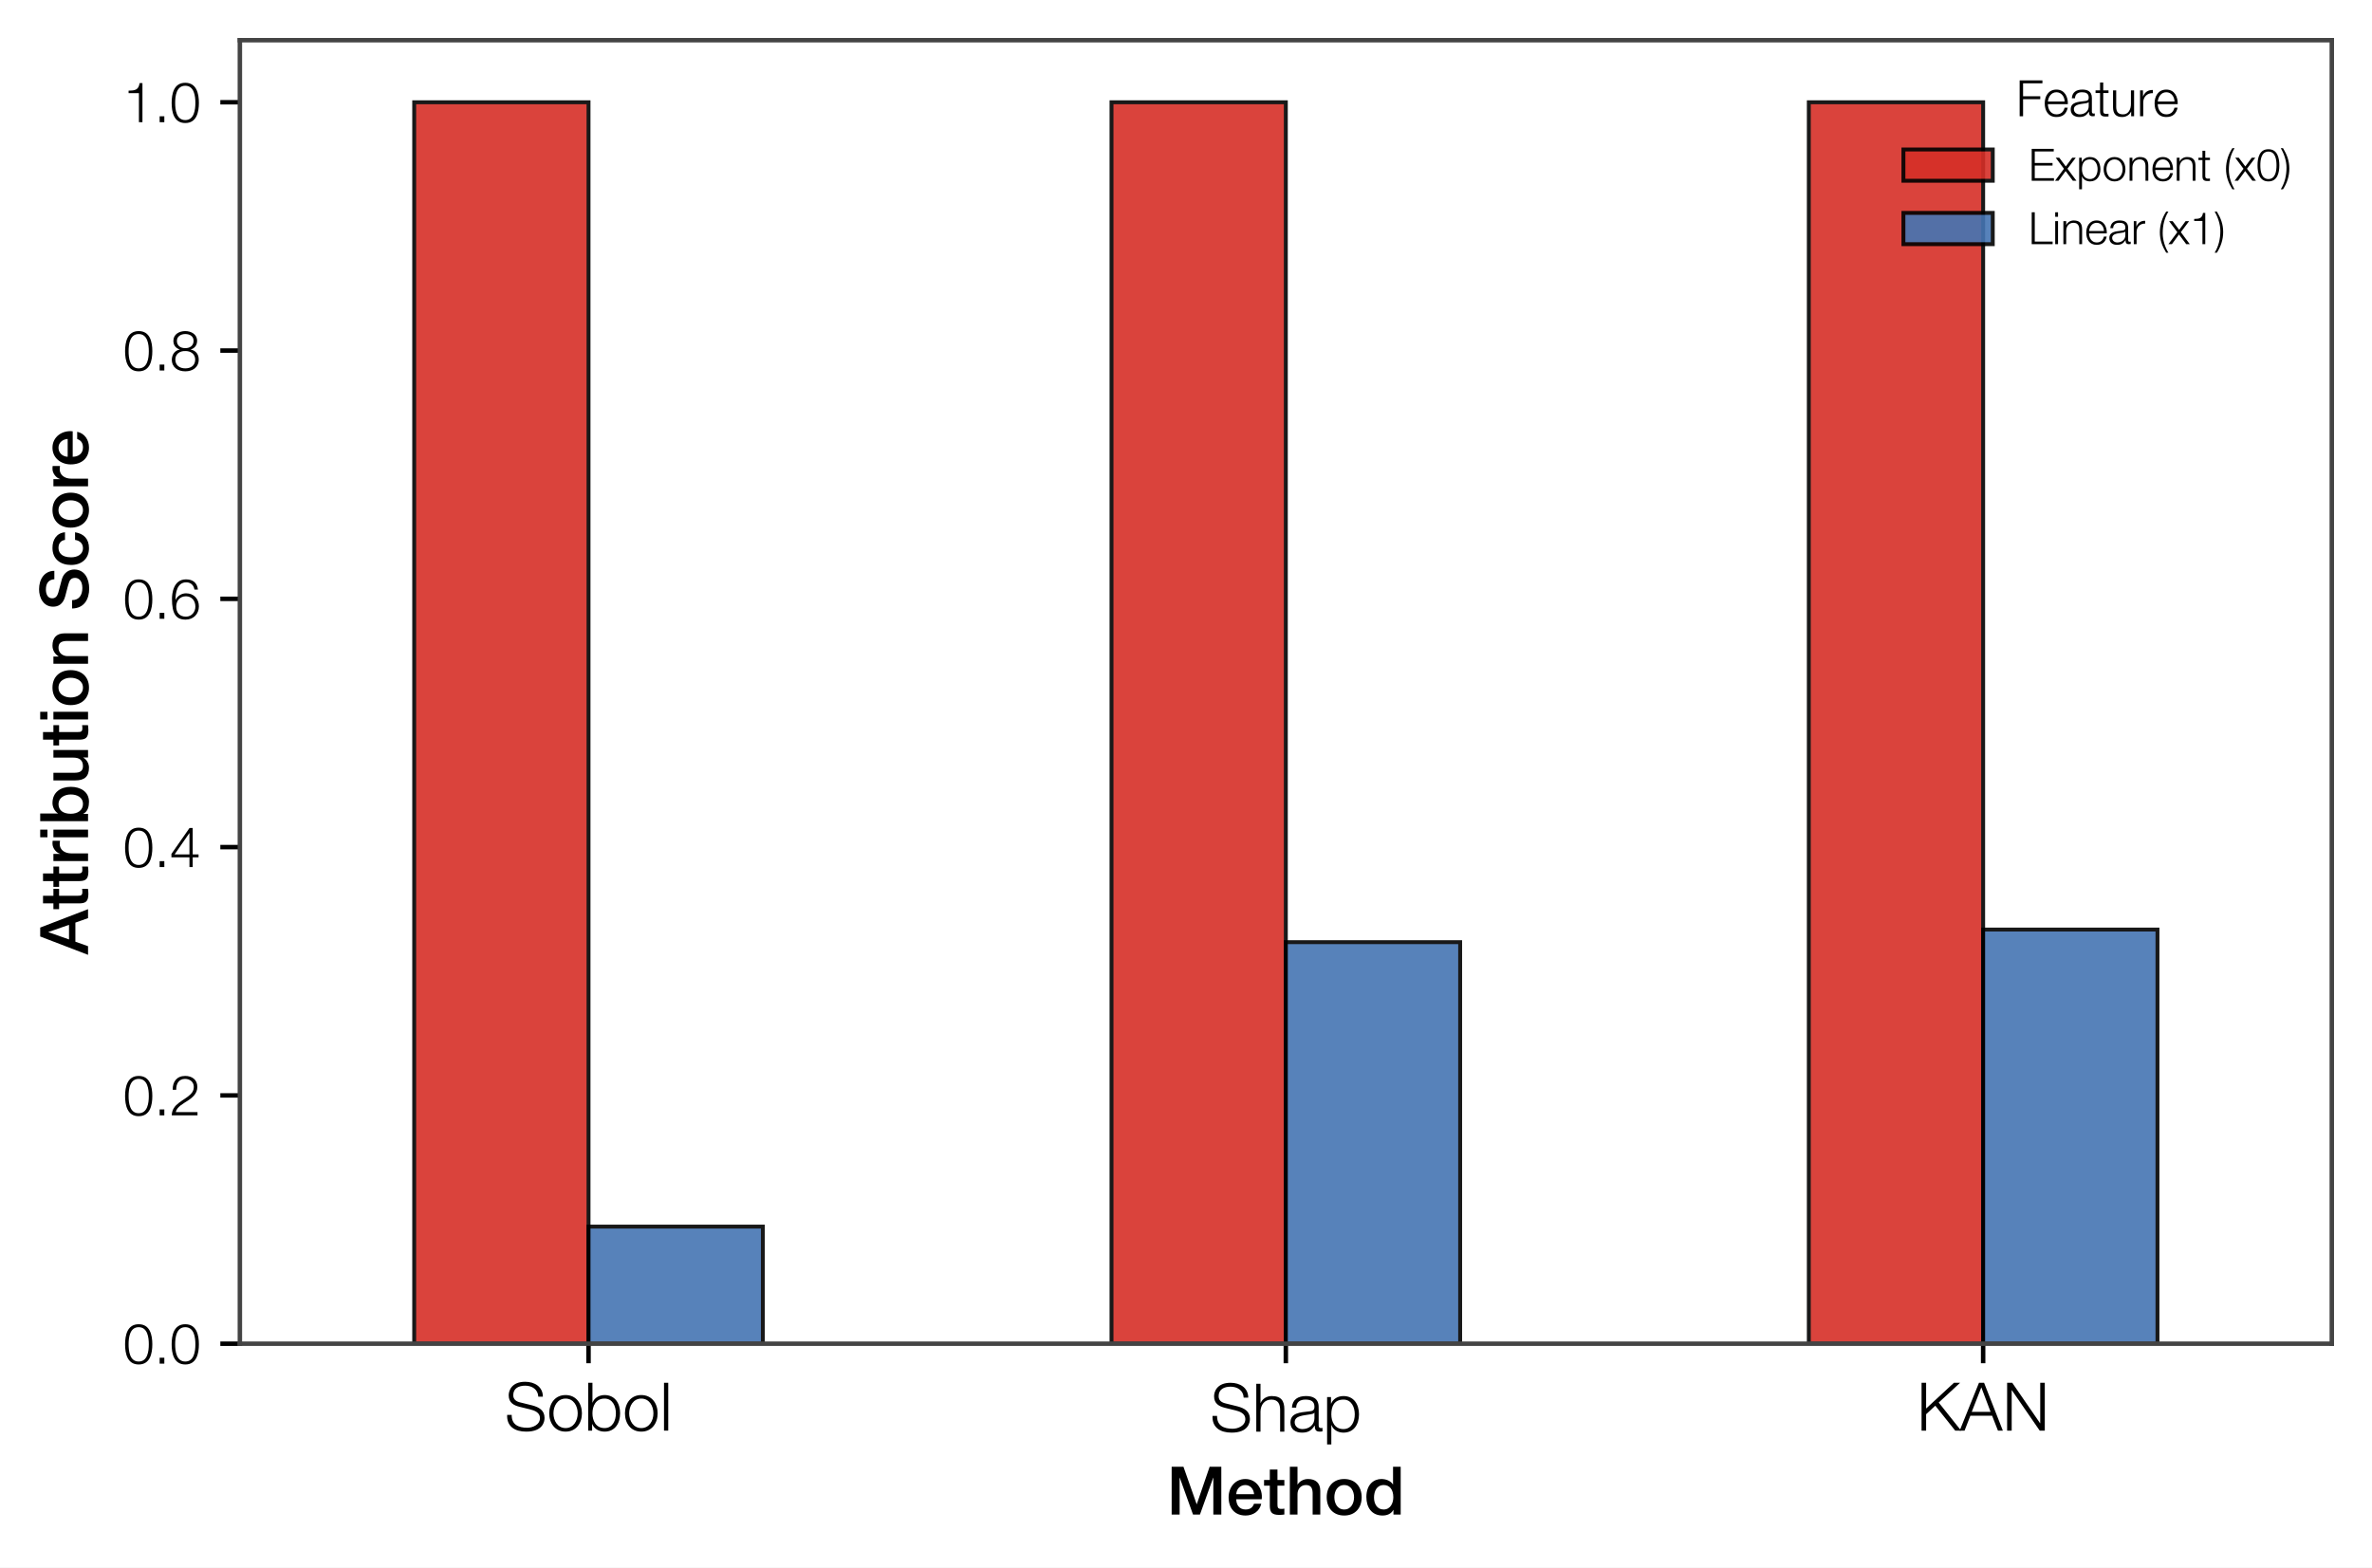
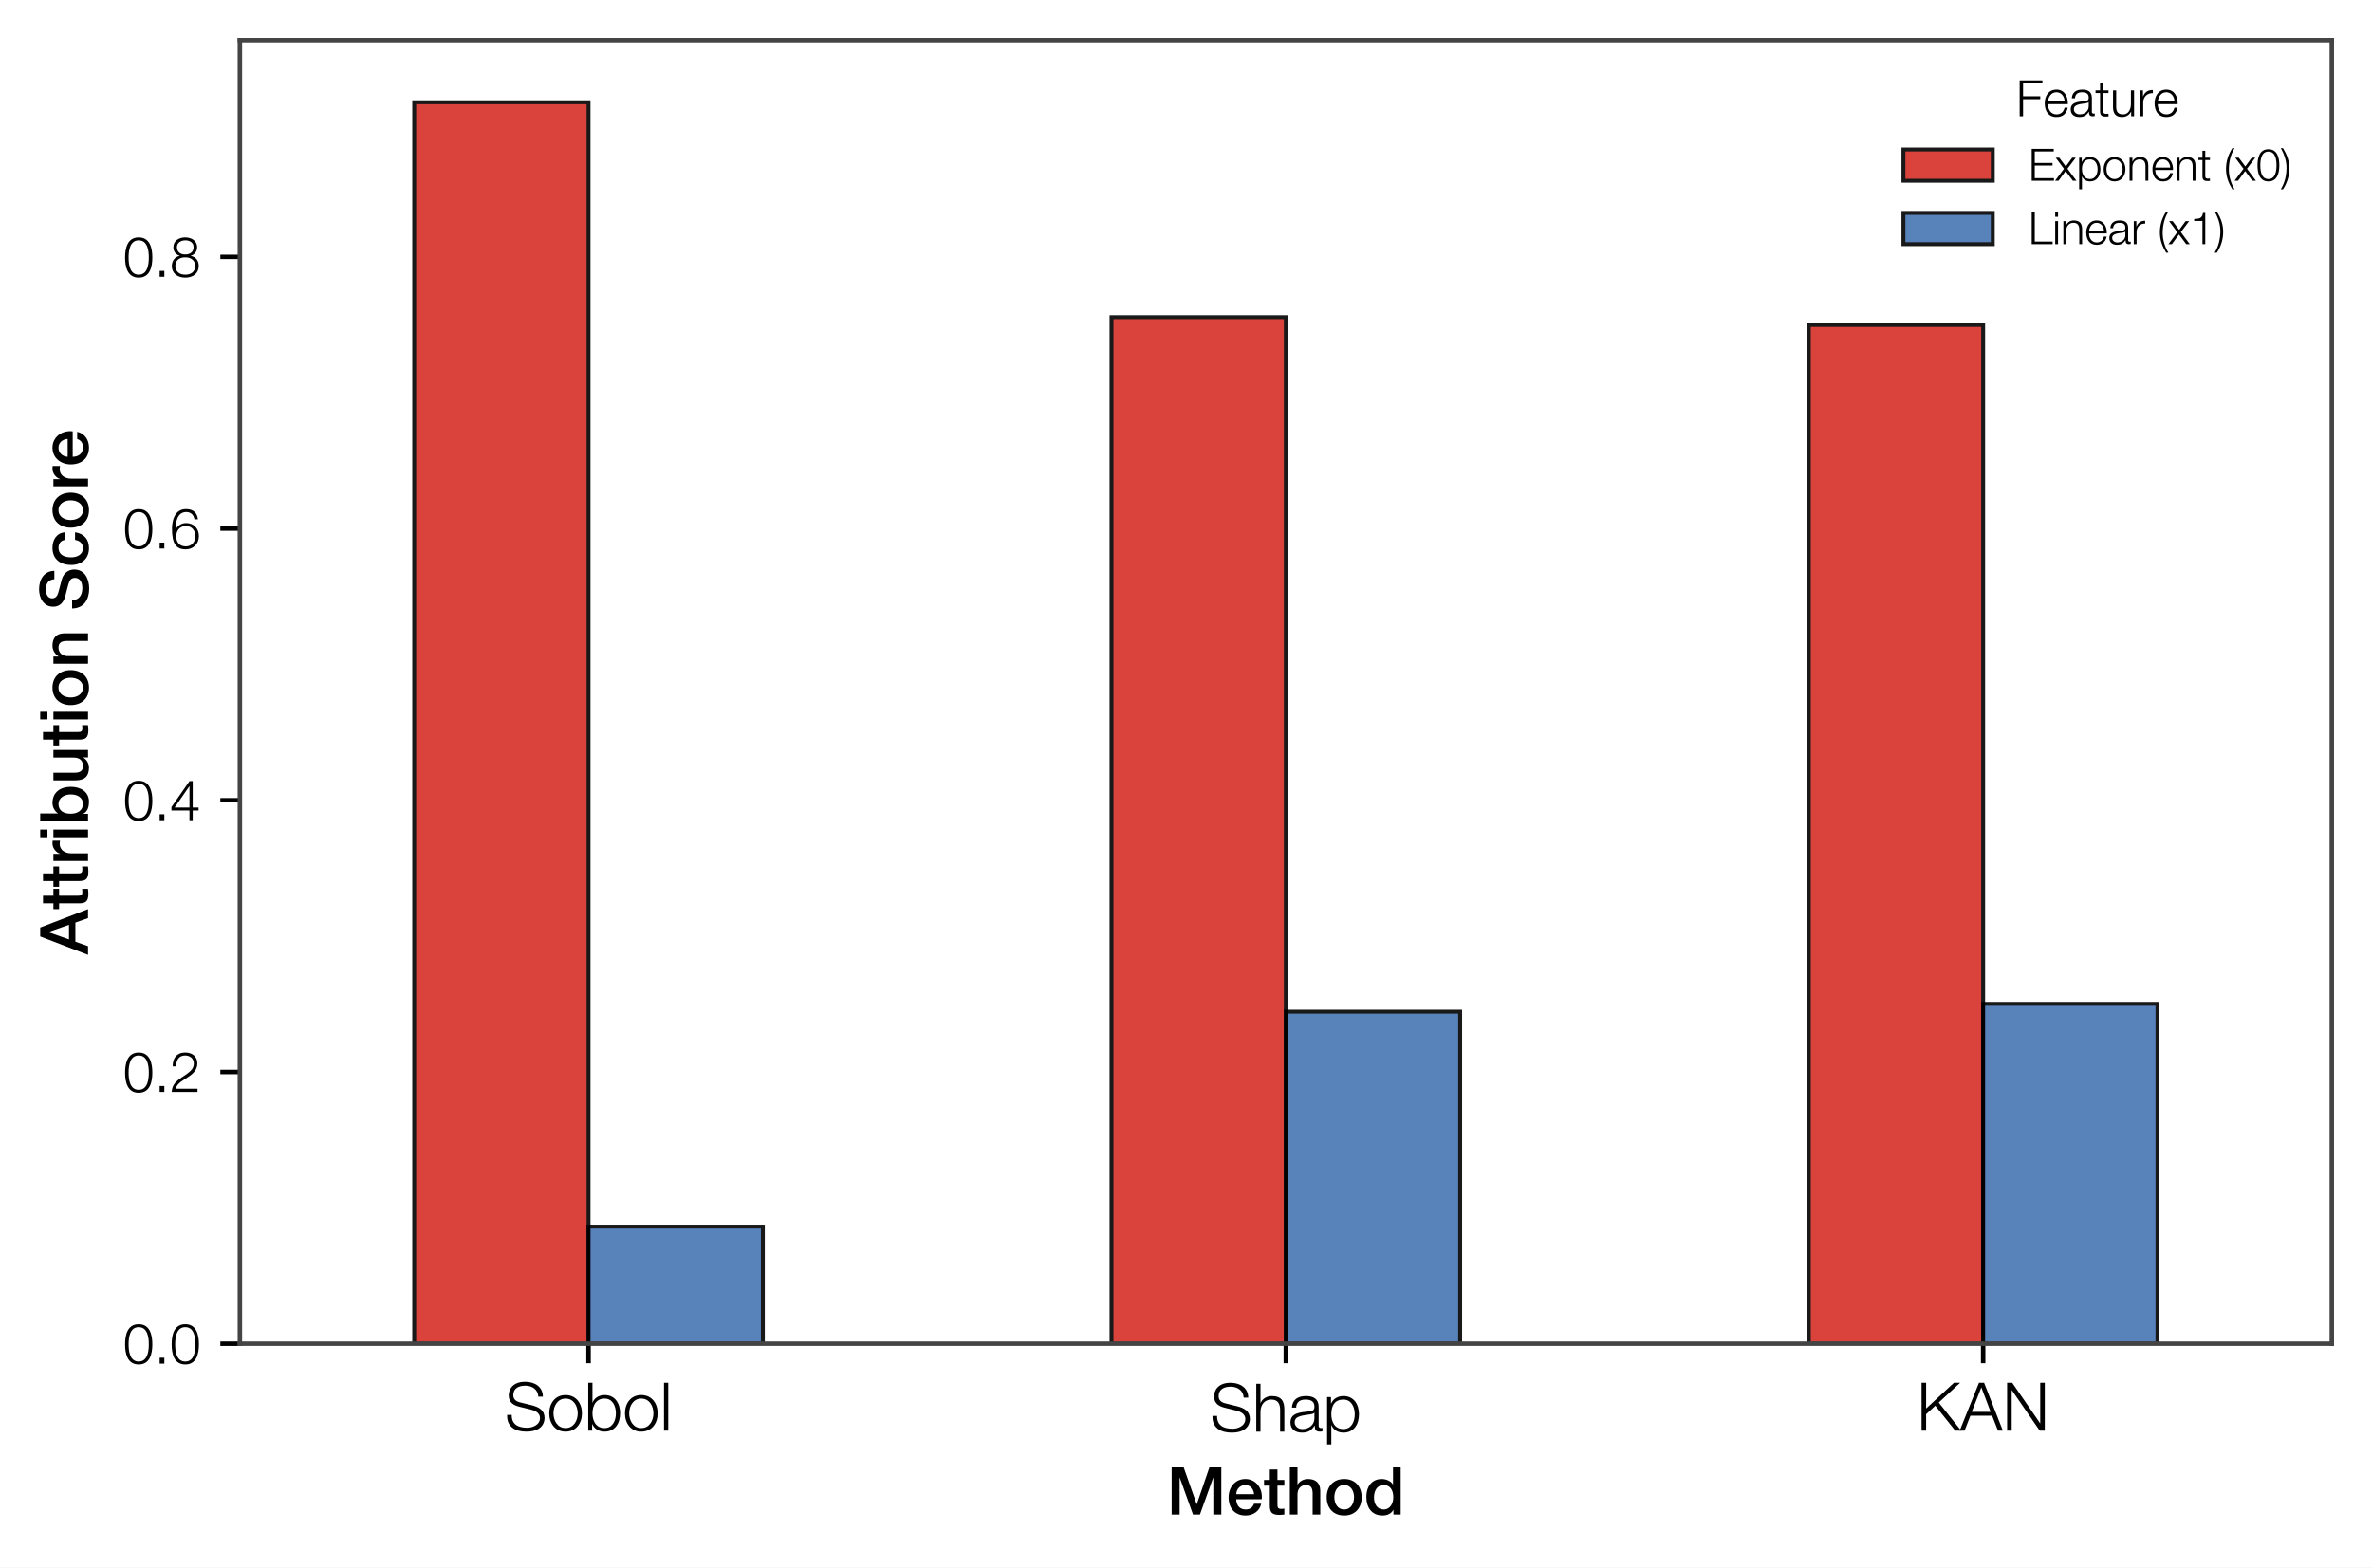
<svg xmlns="http://www.w3.org/2000/svg" xmlns:xlink="http://www.w3.org/1999/xlink" width="424.8pt" height="280.8pt" viewBox="0 0 424.8 280.8" version="1.1">
  <defs>
    <style type="text/css">*{stroke-linejoin: round; stroke-linecap: butt}</style>
  </defs>
  <g id="figure_1">
    <g id="patch_1">
      <path d="M 0 280.8  L 424.8 280.8  L 424.8 0  L 0 0  z " style="fill: #ffffff" />
    </g>
    <g id="axes_1">
      <g id="patch_2">
        <path d="M 42.958 240.7  L 417.6 240.7  L 417.6 7.2  L 42.958 7.2  z " style="fill: #ffffff" />
      </g>
      <g id="patch_3">
-         <path d="M 74.179 240.7  L 105.399 240.7  L 105.399 18.319  L 74.179 18.319  z " clip-path="url(#pdb4e230edb)" style="fill: #d62f27; opacity: 0.9; stroke: #000000; stroke-width: 0.7; stroke-linejoin: miter" />
+         <path d="M 74.179 240.7  L 105.399 240.7  L 105.399 18.319  L 74.179 18.319  z " clip-path="url(#pe1577334d4)" style="fill: #d62f27; opacity: 0.9; stroke: #000000; stroke-width: 0.7; stroke-linejoin: miter" />
      </g>
      <g id="patch_4">
-         <path d="M 199.059 240.7  L 230.279 240.7  L 230.279 18.319  L 199.059 18.319  z " clip-path="url(#pdb4e230edb)" style="fill: #d62f27; opacity: 0.9; stroke: #000000; stroke-width: 0.7; stroke-linejoin: miter" />
+         <path d="M 199.059 240.7  L 230.279 240.7  L 230.279 56.818  L 199.059 56.818  z " clip-path="url(#pe1577334d4)" style="fill: #d62f27; opacity: 0.9; stroke: #000000; stroke-width: 0.7; stroke-linejoin: miter" />
      </g>
      <g id="patch_5">
-         <path d="M 323.94 240.7  L 355.16 240.7  L 355.16 18.319  L 323.94 18.319  z " clip-path="url(#pdb4e230edb)" style="fill: #d62f27; opacity: 0.9; stroke: #000000; stroke-width: 0.7; stroke-linejoin: miter" />
+         <path d="M 323.94 240.7  L 355.16 240.7  L 355.16 58.218  L 323.94 58.218  z " clip-path="url(#pe1577334d4)" style="fill: #d62f27; opacity: 0.9; stroke: #000000; stroke-width: 0.7; stroke-linejoin: miter" />
      </g>
      <g id="patch_6">
-         <path d="M 105.399 240.7  L 136.619 240.7  L 136.619 219.723  L 105.399 219.723  z " clip-path="url(#pdb4e230edb)" style="fill: #4574b3; opacity: 0.9; stroke: #000000; stroke-width: 0.7; stroke-linejoin: miter" />
+         <path d="M 105.399 240.7  L 136.619 240.7  L 136.619 219.723  L 105.399 219.723  z " clip-path="url(#pe1577334d4)" style="fill: #4574b3; opacity: 0.9; stroke: #000000; stroke-width: 0.7; stroke-linejoin: miter" />
      </g>
      <g id="patch_7">
-         <path d="M 230.279 240.7  L 261.499 240.7  L 261.499 168.772  L 230.279 168.772  z " clip-path="url(#pdb4e230edb)" style="fill: #4574b3; opacity: 0.9; stroke: #000000; stroke-width: 0.7; stroke-linejoin: miter" />
+         <path d="M 230.279 240.7  L 261.499 240.7  L 261.499 181.224  L 230.279 181.224  z " clip-path="url(#pe1577334d4)" style="fill: #4574b3; opacity: 0.9; stroke: #000000; stroke-width: 0.7; stroke-linejoin: miter" />
      </g>
      <g id="patch_8">
-         <path d="M 355.16 240.7  L 386.38 240.7  L 386.38 166.513  L 355.16 166.513  z " clip-path="url(#pdb4e230edb)" style="fill: #4574b3; opacity: 0.9; stroke: #000000; stroke-width: 0.7; stroke-linejoin: miter" />
+         <path d="M 355.16 240.7  L 386.38 240.7  L 386.38 179.824  L 355.16 179.824  z " clip-path="url(#pe1577334d4)" style="fill: #4574b3; opacity: 0.9; stroke: #000000; stroke-width: 0.7; stroke-linejoin: miter" />
      </g>
      <g id="matplotlib.axis_1">
        <g id="xtick_1">
          <g id="line2d_1">
            <defs>
-               <path id="m192deec388" d="M 0 0  L 0 3.5  " style="stroke: #000000; stroke-width: 0.8" />
-             </defs>
-             <g>
-               <use xlink:href="#m192deec388" x="105.399" y="240.7" style="stroke: #000000; stroke-width: 0.8" />
+               <path id="m409b946db1" d="M 0 0  L 0 3.5  " style="stroke: #000000; stroke-width: 0.8" />
+             </defs>
+             <g>
+               <use xlink:href="#m409b946db1" x="105.399" y="240.7" style="stroke: #000000; stroke-width: 0.8" />
            </g>
          </g>
          <g id="text_1">
            <g transform="translate(90.39307 256.2688) scale(0.12 -0.12)">
              <defs>
                <path id="HelveticaNeueLTPro-Lt-53" d="M 230 1504  C 179 390 973 -96 2054 -96  C 3674 -96 3802 896 3802 1210  C 3802 1952 3264 2240 2618 2413  L 1504 2688  C 1126 2771 813 2957 813 3386  C 813 4064 1363 4294 1958 4294  C 2611 4294 3174 3936 3206 3245  L 3642 3245  C 3642 4186 2861 4666 1952 4666  C 666 4666 378 3827 378 3379  C 378 2662 870 2413 1408 2278  L 2426 2029  C 2854 1926 3366 1722 3366 1203  C 3366 538 2637 275 2157 275  C 1318 275 646 563 666 1504  L 230 1504  z " transform="scale(0.015625)" />
                <path id="HelveticaNeueLTPro-Lt-6f" d="M 1779 3059  C 2547 3059 2938 2349 2938 1651  C 2938 954 2547 243 1779 243  C 1011 243 621 954 621 1651  C 621 2349 1011 3059 1779 3059  z M 1779 3398  C 774 3398 218 2598 218 1651  C 218 704 774 -96 1779 -96  C 2784 -96 3341 704 3341 1651  C 3341 2598 2784 3398 1779 3398  z " transform="scale(0.015625)" />
                <path id="HelveticaNeueLTPro-Lt-62" d="M 384 0  L 755 0  L 755 627  L 768 627  C 954 173 1408 -96 1946 -96  C 2950 -96 3430 710 3430 1651  C 3430 2592 2950 3398 1946 3398  C 1459 3398 966 3149 800 2675  L 787 2675  L 787 4570  L 384 4570  L 384 0  z M 3027 1651  C 3027 966 2714 243 1946 243  C 1094 243 787 966 787 1651  C 787 2336 1094 3059 1946 3059  C 2714 3059 3027 2336 3027 1651  z " transform="scale(0.015625)" />
                <path id="HelveticaNeueLTPro-Lt-6c" d="M 390 0  L 794 0  L 794 4570  L 390 4570  L 390 0  z " transform="scale(0.015625)" />
              </defs>
              <use xlink:href="#HelveticaNeueLTPro-Lt-53" />
              <use xlink:href="#HelveticaNeueLTPro-Lt-6f" x="63" />
              <use xlink:href="#HelveticaNeueLTPro-Lt-62" x="118.6" />
              <use xlink:href="#HelveticaNeueLTPro-Lt-6f" x="176" />
              <use xlink:href="#HelveticaNeueLTPro-Lt-6c" x="231.6" />
            </g>
          </g>
        </g>
        <g id="xtick_2">
          <g id="line2d_2">
            <g>
-               <use xlink:href="#m192deec388" x="230.279" y="240.7" style="stroke: #000000; stroke-width: 0.8" />
+               <use xlink:href="#m409b946db1" x="230.279" y="240.7" style="stroke: #000000; stroke-width: 0.8" />
            </g>
          </g>
          <g id="text_2">
            <g transform="translate(216.7183 256.4488) scale(0.12 -0.12)">
              <defs>
                <path id="HelveticaNeueLTPro-Lt-68" d="M 378 0  L 781 0  L 781 1926  C 800 2573 1171 3059 1818 3059  C 2470 3059 2656 2624 2656 2061  L 2656 0  L 3059 0  L 3059 2125  C 3059 2912 2778 3398 1850 3398  C 1382 3398 947 3130 794 2733  L 781 2733  L 781 4570  L 378 4570  L 378 0  z " transform="scale(0.015625)" />
                <path id="HelveticaNeueLTPro-Lt-61" d="M 749 2291  C 768 2829 1126 3059 1632 3059  C 2112 3059 2496 2925 2496 2381  C 2496 2022 2310 1965 1978 1933  C 1107 1830 205 1792 205 870  C 205 205 698 -96 1312 -96  C 1952 -96 2227 147 2515 576  L 2528 576  C 2528 237 2592 0 3002 0  C 3110 0 3168 6 3264 26  L 3264 365  C 3219 346 3181 339 3136 339  C 2976 339 2899 422 2899 582  L 2899 2336  C 2899 3226 2266 3398 1683 3398  C 922 3398 390 3066 346 2291  L 749 2291  z M 2496 1280  C 2496 634 1965 243 1344 243  C 960 243 608 493 608 896  C 608 1536 1459 1536 2144 1658  C 2253 1677 2432 1709 2483 1805  L 2496 1805  L 2496 1280  z " transform="scale(0.015625)" />
                <path id="HelveticaNeueLTPro-Lt-70" d="M 384 -1222  L 787 -1222  L 787 627  L 800 627  C 973 147 1459 -96 1946 -96  C 2950 -96 3430 710 3430 1651  C 3430 2592 2950 3398 1946 3398  C 1408 3398 954 3130 768 2675  L 755 2675  L 755 3302  L 384 3302  L 384 -1222  z M 3027 1651  C 3027 966 2714 243 1946 243  C 1094 243 787 966 787 1651  C 787 2400 1050 3059 1946 3059  C 2714 3059 3027 2336 3027 1651  z " transform="scale(0.015625)" />
              </defs>
              <use xlink:href="#HelveticaNeueLTPro-Lt-53" />
              <use xlink:href="#HelveticaNeueLTPro-Lt-68" x="63" />
              <use xlink:href="#HelveticaNeueLTPro-Lt-61" x="116.7" />
              <use xlink:href="#HelveticaNeueLTPro-Lt-70" x="168.6" />
            </g>
          </g>
        </g>
        <g id="xtick_3">
          <g id="line2d_3">
            <g>
-               <use xlink:href="#m192deec388" x="355.16" y="240.7" style="stroke: #000000; stroke-width: 0.8" />
+               <use xlink:href="#m409b946db1" x="355.16" y="240.7" style="stroke: #000000; stroke-width: 0.8" />
            </g>
          </g>
          <g id="text_3">
            <g transform="translate(343.2676 256.2688) scale(0.12 -0.12)">
              <defs>
                <path id="HelveticaNeueLTPro-Lt-4b" d="M 461 0  L 896 0  L 896 1568  L 1773 2381  L 3674 0  L 4237 0  L 2099 2682  L 4141 4570  L 3552 4570  L 896 2112  L 896 4570  L 461 4570  L 461 0  z " transform="scale(0.015625)" />
                <path id="HelveticaNeueLTPro-Lt-41" d="M 2022 4134  L 2906 1792  L 1107 1792  L 2022 4134  z M -45 0  L 422 0  L 973 1421  L 3053 1421  L 3610 0  L 4077 0  L 2285 4570  L 1798 4570  L -45 0  z " transform="scale(0.015625)" />
                <path id="HelveticaNeueLTPro-Lt-4e" d="M 454 0  L 890 0  L 890 3866  L 902 3866  L 3565 0  L 4051 0  L 4051 4570  L 3616 4570  L 3616 704  L 3603 704  L 941 4570  L 454 4570  L 454 0  z " transform="scale(0.015625)" />
              </defs>
              <use xlink:href="#HelveticaNeueLTPro-Lt-4b" />
              <use xlink:href="#HelveticaNeueLTPro-Lt-41" x="64.8" />
              <use xlink:href="#HelveticaNeueLTPro-Lt-4e" x="127.8" />
            </g>
          </g>
        </g>
        <g id="text_4">
          <g transform="translate(208.9436 271.3087) scale(0.12 -0.12)">
            <defs>
              <path id="HelveticaNeueLTPro-Md-4d" d="M 474 0  L 1235 0  L 1235 3526  L 1248 3526  L 2515 0  L 3174 0  L 4442 3526  L 4454 3526  L 4454 0  L 5216 0  L 5216 4570  L 4102 4570  L 2874 992  L 2861 992  L 1600 4570  L 474 4570  L 474 0  z " transform="scale(0.015625)" />
              <path id="HelveticaNeueLTPro-Md-65" d="M 954 1946  C 973 2438 1318 2822 1824 2822  C 2323 2822 2624 2406 2656 1946  L 954 1946  z M 3386 1466  C 3507 2458 2867 3398 1824 3398  C 838 3398 224 2592 224 1651  C 224 627 800 -90 1843 -90  C 2560 -90 3187 314 3341 1037  L 2650 1037  C 2522 672 2272 486 1843 486  C 1235 486 954 947 954 1466  L 3386 1466  z " transform="scale(0.015625)" />
              <path id="HelveticaNeueLTPro-Md-74" d="M 51 2765  L 602 2765  L 602 813  C 621 262 749 -32 1517 -32  C 1677 -32 1830 -13 1990 6  L 1990 570  C 1888 544 1786 544 1683 544  C 1357 544 1331 698 1331 998  L 1331 2765  L 1990 2765  L 1990 3309  L 1331 3309  L 1331 4301  L 602 4301  L 602 3309  L 51 3309  L 51 2765  z " transform="scale(0.015625)" />
              <path id="HelveticaNeueLTPro-Md-68" d="M 384 0  L 1114 0  L 1114 1952  C 1114 2438 1427 2822 1914 2822  C 2349 2822 2541 2598 2560 2080  L 2560 0  L 3290 0  L 3290 2272  C 3290 3021 2842 3398 2118 3398  C 1683 3398 1306 3174 1126 2874  L 1114 2874  L 1114 4570  L 384 4570  L 384 0  z " transform="scale(0.015625)" />
              <path id="HelveticaNeueLTPro-Md-6f" d="M 1901 -90  C 2957 -90 3571 640 3571 1658  C 3571 2662 2957 3398 1901 3398  C 845 3398 230 2662 230 1658  C 230 640 845 -90 1901 -90  z M 1901 486  C 1248 486 960 1082 960 1658  C 960 2227 1248 2822 1901 2822  C 2554 2822 2842 2227 2842 1658  C 2842 1082 2554 486 1901 486  z " transform="scale(0.015625)" />
              <path id="HelveticaNeueLTPro-Md-64" d="M 3501 4570  L 2771 4570  L 2771 2880  L 2758 2880  C 2534 3245 2067 3398 1658 3398  C 934 3398 224 2880 224 1677  C 224 685 730 -90 1773 -90  C 2189 -90 2598 64 2797 448  L 2810 448  L 2810 0  L 3501 0  L 3501 4570  z M 954 1619  C 954 2208 1197 2822 1882 2822  C 2445 2822 2797 2394 2797 1658  C 2797 1082 2515 486 1869 486  C 1235 486 954 1050 954 1619  z " transform="scale(0.015625)" />
            </defs>
            <use xlink:href="#HelveticaNeueLTPro-Md-4d" />
            <use xlink:href="#HelveticaNeueLTPro-Md-65" x="88.9" />
            <use xlink:href="#HelveticaNeueLTPro-Md-74" x="144.5" />
            <use xlink:href="#HelveticaNeueLTPro-Md-68" x="177.8" />
            <use xlink:href="#HelveticaNeueLTPro-Md-6f" x="235.2" />
            <use xlink:href="#HelveticaNeueLTPro-Md-64" x="294.5" />
          </g>
        </g>
      </g>
      <g id="matplotlib.axis_2">
        <g id="ytick_1">
          <g id="line2d_4">
            <defs>
-               <path id="mac57447019" d="M 0 0  L -3.5 0  " style="stroke: #000000; stroke-width: 0.8" />
-             </defs>
-             <g>
-               <use xlink:href="#mac57447019" x="42.958" y="240.7" style="stroke: #000000; stroke-width: 0.8" />
+               <path id="mbdcf004b7e" d="M 0 0  L -3.5 0  " style="stroke: #000000; stroke-width: 0.8" />
+             </defs>
+             <g>
+               <use xlink:href="#mbdcf004b7e" x="42.958" y="240.7" style="stroke: #000000; stroke-width: 0.8" />
            </g>
          </g>
          <g id="text_5">
            <g transform="translate(22.06 244.2703) scale(0.1 -0.1)">
              <defs>
                <path id="HelveticaNeueLTPro-Lt-30" d="M 1779 4518  C 474 4518 218 3258 218 2208  C 218 1165 474 -96 1779 -96  C 3085 -96 3341 1165 3341 2214  C 3341 3258 3085 4518 1779 4518  z M 1779 4179  C 2803 4179 2938 2989 2938 2214  C 2938 1434 2803 243 1779 243  C 755 243 621 1434 621 2214  C 621 2989 755 4179 1779 4179  z " transform="scale(0.015625)" />
                <path id="HelveticaNeueLTPro-Lt-2e" d="M 1158 0  L 1158 678  L 621 678  L 621 0  L 1158 0  z " transform="scale(0.015625)" />
              </defs>
              <use xlink:href="#HelveticaNeueLTPro-Lt-30" />
              <use xlink:href="#HelveticaNeueLTPro-Lt-2e" x="55.6" />
              <use xlink:href="#HelveticaNeueLTPro-Lt-30" x="83.4" />
            </g>
          </g>
        </g>
        <g id="ytick_2">
          <g id="line2d_5">
            <g>
-               <use xlink:href="#mac57447019" x="42.958" y="196.224" style="stroke: #000000; stroke-width: 0.8" />
+               <use xlink:href="#mbdcf004b7e" x="42.958" y="192.028" style="stroke: #000000; stroke-width: 0.8" />
            </g>
          </g>
          <g id="text_6">
-             <g transform="translate(22.06 199.7941) scale(0.1 -0.1)">
+             <g transform="translate(22.06 195.5987) scale(0.1 -0.1)">
              <defs>
                <path id="HelveticaNeueLTPro-Lt-32" d="M 3181 371  L 691 371  C 794 966 1600 1376 2035 1664  C 2624 2042 3162 2509 3162 3258  C 3162 4090 2554 4518 1773 4518  C 800 4518 320 3853 339 2931  L 742 2931  C 723 3590 1018 4179 1754 4179  C 2298 4179 2758 3846 2758 3264  C 2758 2906 2637 2669 2387 2419  C 1632 1664 256 1331 230 0  L 3181 0  L 3181 371  z " transform="scale(0.015625)" />
              </defs>
              <use xlink:href="#HelveticaNeueLTPro-Lt-30" />
              <use xlink:href="#HelveticaNeueLTPro-Lt-2e" x="55.6" />
              <use xlink:href="#HelveticaNeueLTPro-Lt-32" x="83.4" />
            </g>
          </g>
        </g>
        <g id="ytick_3">
          <g id="line2d_6">
            <g>
-               <use xlink:href="#mac57447019" x="42.958" y="151.748" style="stroke: #000000; stroke-width: 0.8" />
+               <use xlink:href="#mbdcf004b7e" x="42.958" y="143.357" style="stroke: #000000; stroke-width: 0.8" />
            </g>
          </g>
          <g id="text_7">
-             <g transform="translate(22.06 155.3179) scale(0.1 -0.1)">
+             <g transform="translate(22.06 146.9271) scale(0.1 -0.1)">
              <defs>
                <path id="HelveticaNeueLTPro-Lt-34" d="M 557 1453  L 2246 3891  L 2259 3891  L 2259 1453  L 557 1453  z M 192 1114  L 2259 1114  L 2259 0  L 2630 0  L 2630 1114  L 3302 1114  L 3302 1453  L 2630 1453  L 2630 4480  L 2266 4480  L 192 1504  L 192 1114  z " transform="scale(0.015625)" />
              </defs>
              <use xlink:href="#HelveticaNeueLTPro-Lt-30" />
              <use xlink:href="#HelveticaNeueLTPro-Lt-2e" x="55.6" />
              <use xlink:href="#HelveticaNeueLTPro-Lt-34" x="83.4" />
            </g>
          </g>
        </g>
        <g id="ytick_4">
          <g id="line2d_7">
            <g>
-               <use xlink:href="#mac57447019" x="42.958" y="107.271" style="stroke: #000000; stroke-width: 0.8" />
+               <use xlink:href="#mbdcf004b7e" x="42.958" y="94.685" style="stroke: #000000; stroke-width: 0.8" />
            </g>
          </g>
          <g id="text_8">
-             <g transform="translate(22.06 110.8417) scale(0.1 -0.1)">
+             <g transform="translate(22.06 98.25556) scale(0.1 -0.1)">
              <defs>
                <path id="HelveticaNeueLTPro-Lt-36" d="M 3232 3347  C 3136 4134 2650 4518 1856 4518  C 390 4518 256 2816 256 2285  C 256 538 736 -96 1824 -96  C 2714 -96 3341 550 3341 1421  C 3341 2291 2758 2918 1862 2918  C 1350 2918 883 2618 672 2176  L 659 2176  C 659 2989 845 4179 1894 4179  C 2413 4179 2758 3840 2829 3347  L 3232 3347  z M 1856 2579  C 2541 2579 2938 2048 2938 1395  C 2938 774 2502 243 1862 243  C 1075 243 742 755 742 1395  C 742 2054 1152 2579 1856 2579  z " transform="scale(0.015625)" />
              </defs>
              <use xlink:href="#HelveticaNeueLTPro-Lt-30" />
              <use xlink:href="#HelveticaNeueLTPro-Lt-2e" x="55.6" />
              <use xlink:href="#HelveticaNeueLTPro-Lt-36" x="83.4" />
            </g>
          </g>
        </g>
        <g id="ytick_5">
          <g id="line2d_8">
            <g>
-               <use xlink:href="#mac57447019" x="42.958" y="62.795" style="stroke: #000000; stroke-width: 0.8" />
+               <use xlink:href="#mbdcf004b7e" x="42.958" y="46.014" style="stroke: #000000; stroke-width: 0.8" />
            </g>
          </g>
          <g id="text_9">
-             <g transform="translate(22.06 66.36555) scale(0.1 -0.1)">
+             <g transform="translate(22.06 49.58398) scale(0.1 -0.1)">
              <defs>
                <path id="HelveticaNeueLTPro-Lt-38" d="M 1779 2566  C 1299 2547 819 2803 819 3398  C 819 3910 1286 4179 1779 4179  C 2317 4179 2733 3910 2733 3398  C 2733 2822 2272 2547 1779 2566  z M 3136 3398  C 3136 4166 2438 4518 1773 4518  C 1107 4518 416 4166 416 3398  C 416 2906 678 2560 1146 2413  L 1146 2400  C 589 2298 256 1843 237 1254  C 237 352 934 -96 1779 -96  C 2624 -96 3322 352 3322 1254  C 3322 1862 2989 2278 2406 2400  L 2406 2413  C 2867 2547 3136 2912 3136 3398  z M 1779 243  C 1146 243 640 582 640 1254  C 640 1907 1165 2246 1779 2227  C 2381 2246 2918 1894 2918 1254  C 2918 563 2413 243 1779 243  z " transform="scale(0.015625)" />
              </defs>
              <use xlink:href="#HelveticaNeueLTPro-Lt-30" />
              <use xlink:href="#HelveticaNeueLTPro-Lt-2e" x="55.6" />
              <use xlink:href="#HelveticaNeueLTPro-Lt-38" x="83.4" />
            </g>
          </g>
        </g>
-         <g id="ytick_6">
-           <g id="line2d_9">
-             <g>
-               <use xlink:href="#mac57447019" x="42.958" y="18.319" style="stroke: #000000; stroke-width: 0.8" />
-             </g>
-           </g>
-           <g id="text_10">
-             <g transform="translate(22.06 21.88936) scale(0.1 -0.1)">
-               <defs>
-                 <path id="HelveticaNeueLTPro-Lt-31" d="M 621 3328  L 1805 3328  L 1805 0  L 2208 0  L 2208 4480  L 1882 4480  C 1760 3661 1325 3635 621 3616  L 621 3328  z " transform="scale(0.015625)" />
-               </defs>
-               <use xlink:href="#HelveticaNeueLTPro-Lt-31" />
-               <use xlink:href="#HelveticaNeueLTPro-Lt-2e" x="55.6" />
-               <use xlink:href="#HelveticaNeueLTPro-Lt-30" x="83.4" />
-             </g>
-           </g>
-         </g>
-         <g id="text_11">
+         <g id="text_10">
          <g transform="translate(15.76875 170.9581) rotate(-90) scale(0.12 -0.12)">
            <defs>
              <path id="HelveticaNeueLTPro-Md-41" d="M -45 0  L 781 0  L 1210 1210  L 3034 1210  L 3462 0  L 4320 0  L 2560 4570  L 1709 4570  L -45 0  z M 2118 3782  L 2138 3782  L 2822 1818  L 1427 1818  L 2118 3782  z " transform="scale(0.015625)" />
              <path id="HelveticaNeueLTPro-Md-72" d="M 384 0  L 1114 0  L 1114 1574  C 1114 2310 1517 2707 2010 2707  C 2112 2707 2221 2694 2323 2675  L 2323 3379  C 2253 3386 2221 3398 2048 3398  C 1606 3398 1165 3021 1082 2669  L 1069 2669  L 1069 3309  L 384 3309  L 384 0  z " transform="scale(0.015625)" />
              <path id="HelveticaNeueLTPro-Md-69" d="M 403 3878  L 1133 3878  L 1133 4570  L 403 4570  L 403 3878  z M 403 0  L 1133 0  L 1133 3309  L 403 3309  L 403 0  z " transform="scale(0.015625)" />
              <path id="HelveticaNeueLTPro-Md-62" d="M 403 0  L 1094 0  L 1094 454  L 1107 454  C 1325 19 1805 -90 2253 -90  C 3226 -90 3680 742 3680 1638  C 3680 2611 3174 3398 2131 3398  C 1754 3398 1350 3200 1146 2880  L 1133 2880  L 1133 4570  L 403 4570  L 403 0  z M 2950 1651  C 2950 1075 2701 486 2035 486  C 1446 486 1107 986 1107 1651  C 1107 2362 1421 2822 2035 2822  C 2637 2822 2950 2246 2950 1651  z " transform="scale(0.015625)" />
              <path id="HelveticaNeueLTPro-Md-75" d="M 3290 3309  L 2560 3309  L 2560 1389  C 2560 877 2355 486 1747 486  C 1344 486 1114 698 1114 1280  L 1114 3309  L 384 3309  L 384 1210  C 384 339 749 -90 1619 -90  C 1984 -90 2381 128 2560 461  L 2573 461  L 2573 0  L 3290 0  L 3290 3309  z " transform="scale(0.015625)" />
              <path id="HelveticaNeueLTPro-Md-6e" d="M 384 0  L 1114 0  L 1114 1952  C 1114 2438 1427 2822 1914 2822  C 2349 2822 2541 2598 2560 2080  L 2560 0  L 3290 0  L 3290 2272  C 3290 3021 2842 3398 2118 3398  C 1683 3398 1312 3174 1088 2810  L 1075 2822  L 1075 3309  L 384 3309  L 384 0  z " transform="scale(0.015625)" />
              <path id="HelveticaNeueLTPro-Md-20" transform="scale(0.015625)" />
              <path id="HelveticaNeueLTPro-Md-53" d="M 211 1523  C 230 390 1075 -109 2118 -109  C 3021 -109 3936 301 3936 1325  C 3936 1811 3642 2304 3046 2490  C 2810 2560 1798 2822 1728 2842  C 1402 2938 1184 3104 1184 3430  C 1184 3891 1651 4026 2022 4026  C 2579 4026 2963 3808 3008 3219  L 3808 3219  C 3808 4173 3002 4678 2054 4678  C 1229 4678 384 4256 384 3334  C 384 2861 608 2381 1395 2176  C 2029 2003 2432 1920 2758 1798  C 2944 1728 3136 1587 3136 1235  C 3136 896 2874 544 2170 544  C 1530 544 1011 826 1011 1523  L 211 1523  z " transform="scale(0.015625)" />
              <path id="HelveticaNeueLTPro-Md-63" d="M 3347 2202  C 3277 3014 2624 3398 1856 3398  C 768 3398 224 2618 224 1619  C 224 646 794 -90 1830 -90  C 2682 -90 3213 378 3347 1242  L 2618 1242  C 2547 762 2259 486 1830 486  C 1197 486 954 1069 954 1619  C 954 2618 1485 2822 1862 2822  C 2272 2822 2560 2611 2618 2202  L 3347 2202  z " transform="scale(0.015625)" />
            </defs>
            <use xlink:href="#HelveticaNeueLTPro-Md-41" />
            <use xlink:href="#HelveticaNeueLTPro-Md-74" x="66.7" />
            <use xlink:href="#HelveticaNeueLTPro-Md-74" x="100" />
            <use xlink:href="#HelveticaNeueLTPro-Md-72" x="133.3" />
            <use xlink:href="#HelveticaNeueLTPro-Md-69" x="168.5" />
            <use xlink:href="#HelveticaNeueLTPro-Md-62" x="192.6" />
            <use xlink:href="#HelveticaNeueLTPro-Md-75" x="253.7" />
            <use xlink:href="#HelveticaNeueLTPro-Md-74" x="311.1" />
            <use xlink:href="#HelveticaNeueLTPro-Md-69" x="344.4" />
            <use xlink:href="#HelveticaNeueLTPro-Md-6f" x="368.5" />
            <use xlink:href="#HelveticaNeueLTPro-Md-6e" x="427.8" />
            <use xlink:href="#HelveticaNeueLTPro-Md-20" x="485.2" />
            <use xlink:href="#HelveticaNeueLTPro-Md-53" x="513" />
            <use xlink:href="#HelveticaNeueLTPro-Md-63" x="577.8" />
            <use xlink:href="#HelveticaNeueLTPro-Md-6f" x="633.4" />
            <use xlink:href="#HelveticaNeueLTPro-Md-72" x="692.7" />
            <use xlink:href="#HelveticaNeueLTPro-Md-65" x="727.9" />
          </g>
        </g>
      </g>
      <g id="patch_9">
        <path d="M 42.958 240.7  L 42.958 7.2  " style="fill: none; stroke: #444444; stroke-width: 0.8; stroke-linejoin: miter; stroke-linecap: square" />
      </g>
      <g id="patch_10">
        <path d="M 417.6 240.7  L 417.6 7.2  " style="fill: none; stroke: #444444; stroke-width: 0.8; stroke-linejoin: miter; stroke-linecap: square" />
      </g>
      <g id="patch_11">
        <path d="M 42.958 240.7  L 417.6 240.7  " style="fill: none; stroke: #444444; stroke-width: 0.8; stroke-linejoin: miter; stroke-linecap: square" />
      </g>
      <g id="patch_12">
        <path d="M 42.958 7.2  L 417.6 7.2  " style="fill: none; stroke: #444444; stroke-width: 0.8; stroke-linejoin: miter; stroke-linecap: square" />
      </g>
      <g id="legend_1">
        <g id="patch_13">
          <path d="M 339.283 48.465  L 412 48.465  Q 413.6 48.465 413.6 46.865  L 413.6 12.8  Q 413.6 11.2 412 11.2  L 339.283 11.2  Q 337.683 11.2 337.683 12.8  L 337.683 46.865  Q 337.683 48.465 339.283 48.465  L 339.283 48.465  z " style="fill: none; opacity: 0" />
        </g>
-         <g id="text_12">
+         <g id="text_11">
          <g transform="translate(361.0514 20.82656) scale(0.09 -0.09)">
            <defs>
              <path id="HelveticaNeueLTPro-Lt-46" d="M 461 0  L 896 0  L 896 2176  L 3085 2176  L 3085 2547  L 896 2547  L 896 4198  L 3360 4198  L 3360 4570  L 461 4570  L 461 0  z " transform="scale(0.015625)" />
              <path id="HelveticaNeueLTPro-Lt-65" d="M 621 1882  C 691 2483 1043 3059 1709 3059  C 2355 3059 2739 2490 2758 1882  L 621 1882  z M 3162 1542  C 3194 2470 2765 3398 1709 3398  C 659 3398 218 2522 218 1651  C 218 710 659 -96 1709 -96  C 2547 -96 2976 339 3149 1088  L 2746 1088  C 2618 582 2298 243 1709 243  C 941 243 621 954 621 1542  L 3162 1542  z " transform="scale(0.015625)" />
              <path id="HelveticaNeueLTPro-Lt-74" d="M 1024 4294  L 621 4294  L 621 3302  L 45 3302  L 45 2963  L 621 2963  L 621 704  C 614 141 800 -38 1338 -38  C 1459 -38 1574 -26 1696 -26  L 1696 320  C 1581 307 1466 301 1350 301  C 1062 320 1024 474 1024 736  L 1024 2963  L 1696 2963  L 1696 3302  L 1024 3302  L 1024 4294  z " transform="scale(0.015625)" />
              <path id="HelveticaNeueLTPro-Lt-75" d="M 3059 3302  L 2656 3302  L 2656 1568  C 2656 896 2355 243 1664 243  C 1024 243 800 557 781 1152  L 781 3302  L 378 3302  L 378 1158  C 378 384 698 -96 1536 -96  C 2029 -96 2464 154 2675 595  L 2688 595  L 2688 0  L 3059 0  L 3059 3302  z " transform="scale(0.015625)" />
              <path id="HelveticaNeueLTPro-Lt-72" d="M 384 0  L 787 0  L 787 1760  C 787 2451 1286 2976 2016 2944  L 2016 3347  C 1421 3373 973 3066 768 2528  L 755 2528  L 755 3302  L 384 3302  L 384 0  z " transform="scale(0.015625)" />
            </defs>
            <use xlink:href="#HelveticaNeueLTPro-Lt-46" />
            <use xlink:href="#HelveticaNeueLTPro-Lt-65" x="53.7" />
            <use xlink:href="#HelveticaNeueLTPro-Lt-61" x="105.6" />
            <use xlink:href="#HelveticaNeueLTPro-Lt-74" x="157.5" />
            <use xlink:href="#HelveticaNeueLTPro-Lt-75" x="187.1" />
            <use xlink:href="#HelveticaNeueLTPro-Lt-72" x="240.8" />
            <use xlink:href="#HelveticaNeueLTPro-Lt-65" x="272.3" />
          </g>
        </g>
        <g id="patch_14">
          <path d="M 340.882 32.377  L 356.882 32.377  L 356.882 26.777  L 340.882 26.777  z " style="fill: #d62f27; opacity: 0.9; stroke: #000000; stroke-width: 0.7; stroke-linejoin: miter" />
        </g>
-         <g id="text_13">
+         <g id="text_12">
          <g transform="translate(363.2825 32.3775) scale(0.08 -0.08)">
            <defs>
              <path id="HelveticaNeueLTPro-Lt-45" d="M 461 0  L 3648 0  L 3648 371  L 896 371  L 896 2176  L 3443 2176  L 3443 2547  L 896 2547  L 896 4198  L 3616 4198  L 3616 4570  L 461 4570  L 461 0  z " transform="scale(0.015625)" />
              <path id="HelveticaNeueLTPro-Lt-78" d="M 6 0  L 506 0  L 1523 1389  L 2560 0  L 3072 0  L 1786 1722  L 2976 3302  L 2470 3302  L 1549 2048  L 608 3302  L 102 3302  L 1286 1715  L 6 0  z " transform="scale(0.015625)" />
              <path id="HelveticaNeueLTPro-Lt-6e" d="M 378 0  L 781 0  L 781 1926  C 800 2573 1171 3059 1818 3059  C 2470 3059 2656 2624 2656 2061  L 2656 0  L 3059 0  L 3059 2125  C 3059 2912 2778 3398 1850 3398  C 1382 3398 947 3130 794 2733  L 781 2733  L 781 3302  L 378 3302  L 378 0  z " transform="scale(0.015625)" />
              <path id="HelveticaNeueLTPro-Lt-20" transform="scale(0.015625)" />
              <path id="HelveticaNeueLTPro-Lt-28" d="M 1549 -1222  C 1056 -442 730 634 730 1555  C 730 2688 979 3750 1549 4666  L 1229 4666  C 666 3795 326 2797 326 1702  C 326 589 659 -275 1229 -1222  L 1549 -1222  z " transform="scale(0.015625)" />
              <path id="HelveticaNeueLTPro-Lt-29" d="M -6 4666  C 474 3859 813 2822 813 1888  C 813 755 563 -307 -6 -1222  L 314 -1222  C 877 -352 1216 646 1216 1741  C 1216 2854 883 3718 314 4666  L -6 4666  z " transform="scale(0.015625)" />
            </defs>
            <use xlink:href="#HelveticaNeueLTPro-Lt-45" />
            <use xlink:href="#HelveticaNeueLTPro-Lt-78" x="59.3" />
            <use xlink:href="#HelveticaNeueLTPro-Lt-70" x="107.4" />
            <use xlink:href="#HelveticaNeueLTPro-Lt-6f" x="164.8" />
            <use xlink:href="#HelveticaNeueLTPro-Lt-6e" x="220.4" />
            <use xlink:href="#HelveticaNeueLTPro-Lt-65" x="274.1" />
            <use xlink:href="#HelveticaNeueLTPro-Lt-6e" x="326" />
            <use xlink:href="#HelveticaNeueLTPro-Lt-74" x="379.7" />
            <use xlink:href="#HelveticaNeueLTPro-Lt-20" x="409.3" />
            <use xlink:href="#HelveticaNeueLTPro-Lt-28" x="437.1" />
            <use xlink:href="#HelveticaNeueLTPro-Lt-78" x="461.2" />
            <use xlink:href="#HelveticaNeueLTPro-Lt-30" x="509.3" />
            <use xlink:href="#HelveticaNeueLTPro-Lt-29" x="564.9" />
          </g>
        </g>
        <g id="patch_15">
          <path d="M 340.882 43.737  L 356.882 43.737  L 356.882 38.138  L 340.882 38.138  z " style="fill: #4574b3; opacity: 0.9; stroke: #000000; stroke-width: 0.7; stroke-linejoin: miter" />
        </g>
-         <g id="text_14">
+         <g id="text_13">
          <g transform="translate(363.2825 43.7375) scale(0.08 -0.08)">
            <defs>
              <path id="HelveticaNeueLTPro-Lt-4c" d="M 461 0  L 3456 0  L 3456 371  L 896 371  L 896 4570  L 461 4570  L 461 0  z " transform="scale(0.015625)" />
              <path id="HelveticaNeueLTPro-Lt-69" d="M 390 3923  L 794 3923  L 794 4570  L 390 4570  L 390 3923  z M 390 0  L 794 0  L 794 3302  L 390 3302  L 390 0  z " transform="scale(0.015625)" />
+               <path id="HelveticaNeueLTPro-Lt-31" d="M 621 3328  L 1805 3328  L 1805 0  L 2208 0  L 2208 4480  L 1882 4480  C 1760 3661 1325 3635 621 3616  L 621 3328  z " transform="scale(0.015625)" />
            </defs>
            <use xlink:href="#HelveticaNeueLTPro-Lt-4c" />
            <use xlink:href="#HelveticaNeueLTPro-Lt-69" x="53.7" />
            <use xlink:href="#HelveticaNeueLTPro-Lt-6e" x="72.2" />
            <use xlink:href="#HelveticaNeueLTPro-Lt-65" x="125.9" />
            <use xlink:href="#HelveticaNeueLTPro-Lt-61" x="177.8" />
            <use xlink:href="#HelveticaNeueLTPro-Lt-72" x="229.7" />
            <use xlink:href="#HelveticaNeueLTPro-Lt-20" x="261.2" />
            <use xlink:href="#HelveticaNeueLTPro-Lt-28" x="289" />
            <use xlink:href="#HelveticaNeueLTPro-Lt-78" x="313.1" />
            <use xlink:href="#HelveticaNeueLTPro-Lt-31" x="361.2" />
            <use xlink:href="#HelveticaNeueLTPro-Lt-29" x="416.8" />
          </g>
        </g>
      </g>
    </g>
  </g>
  <defs>
-     <clipPath id="pdb4e230edb">
+     <clipPath id="pe1577334d4">
      <rect x="42.958" y="7.2" width="374.642" height="233.5" />
    </clipPath>
  </defs>
</svg>
